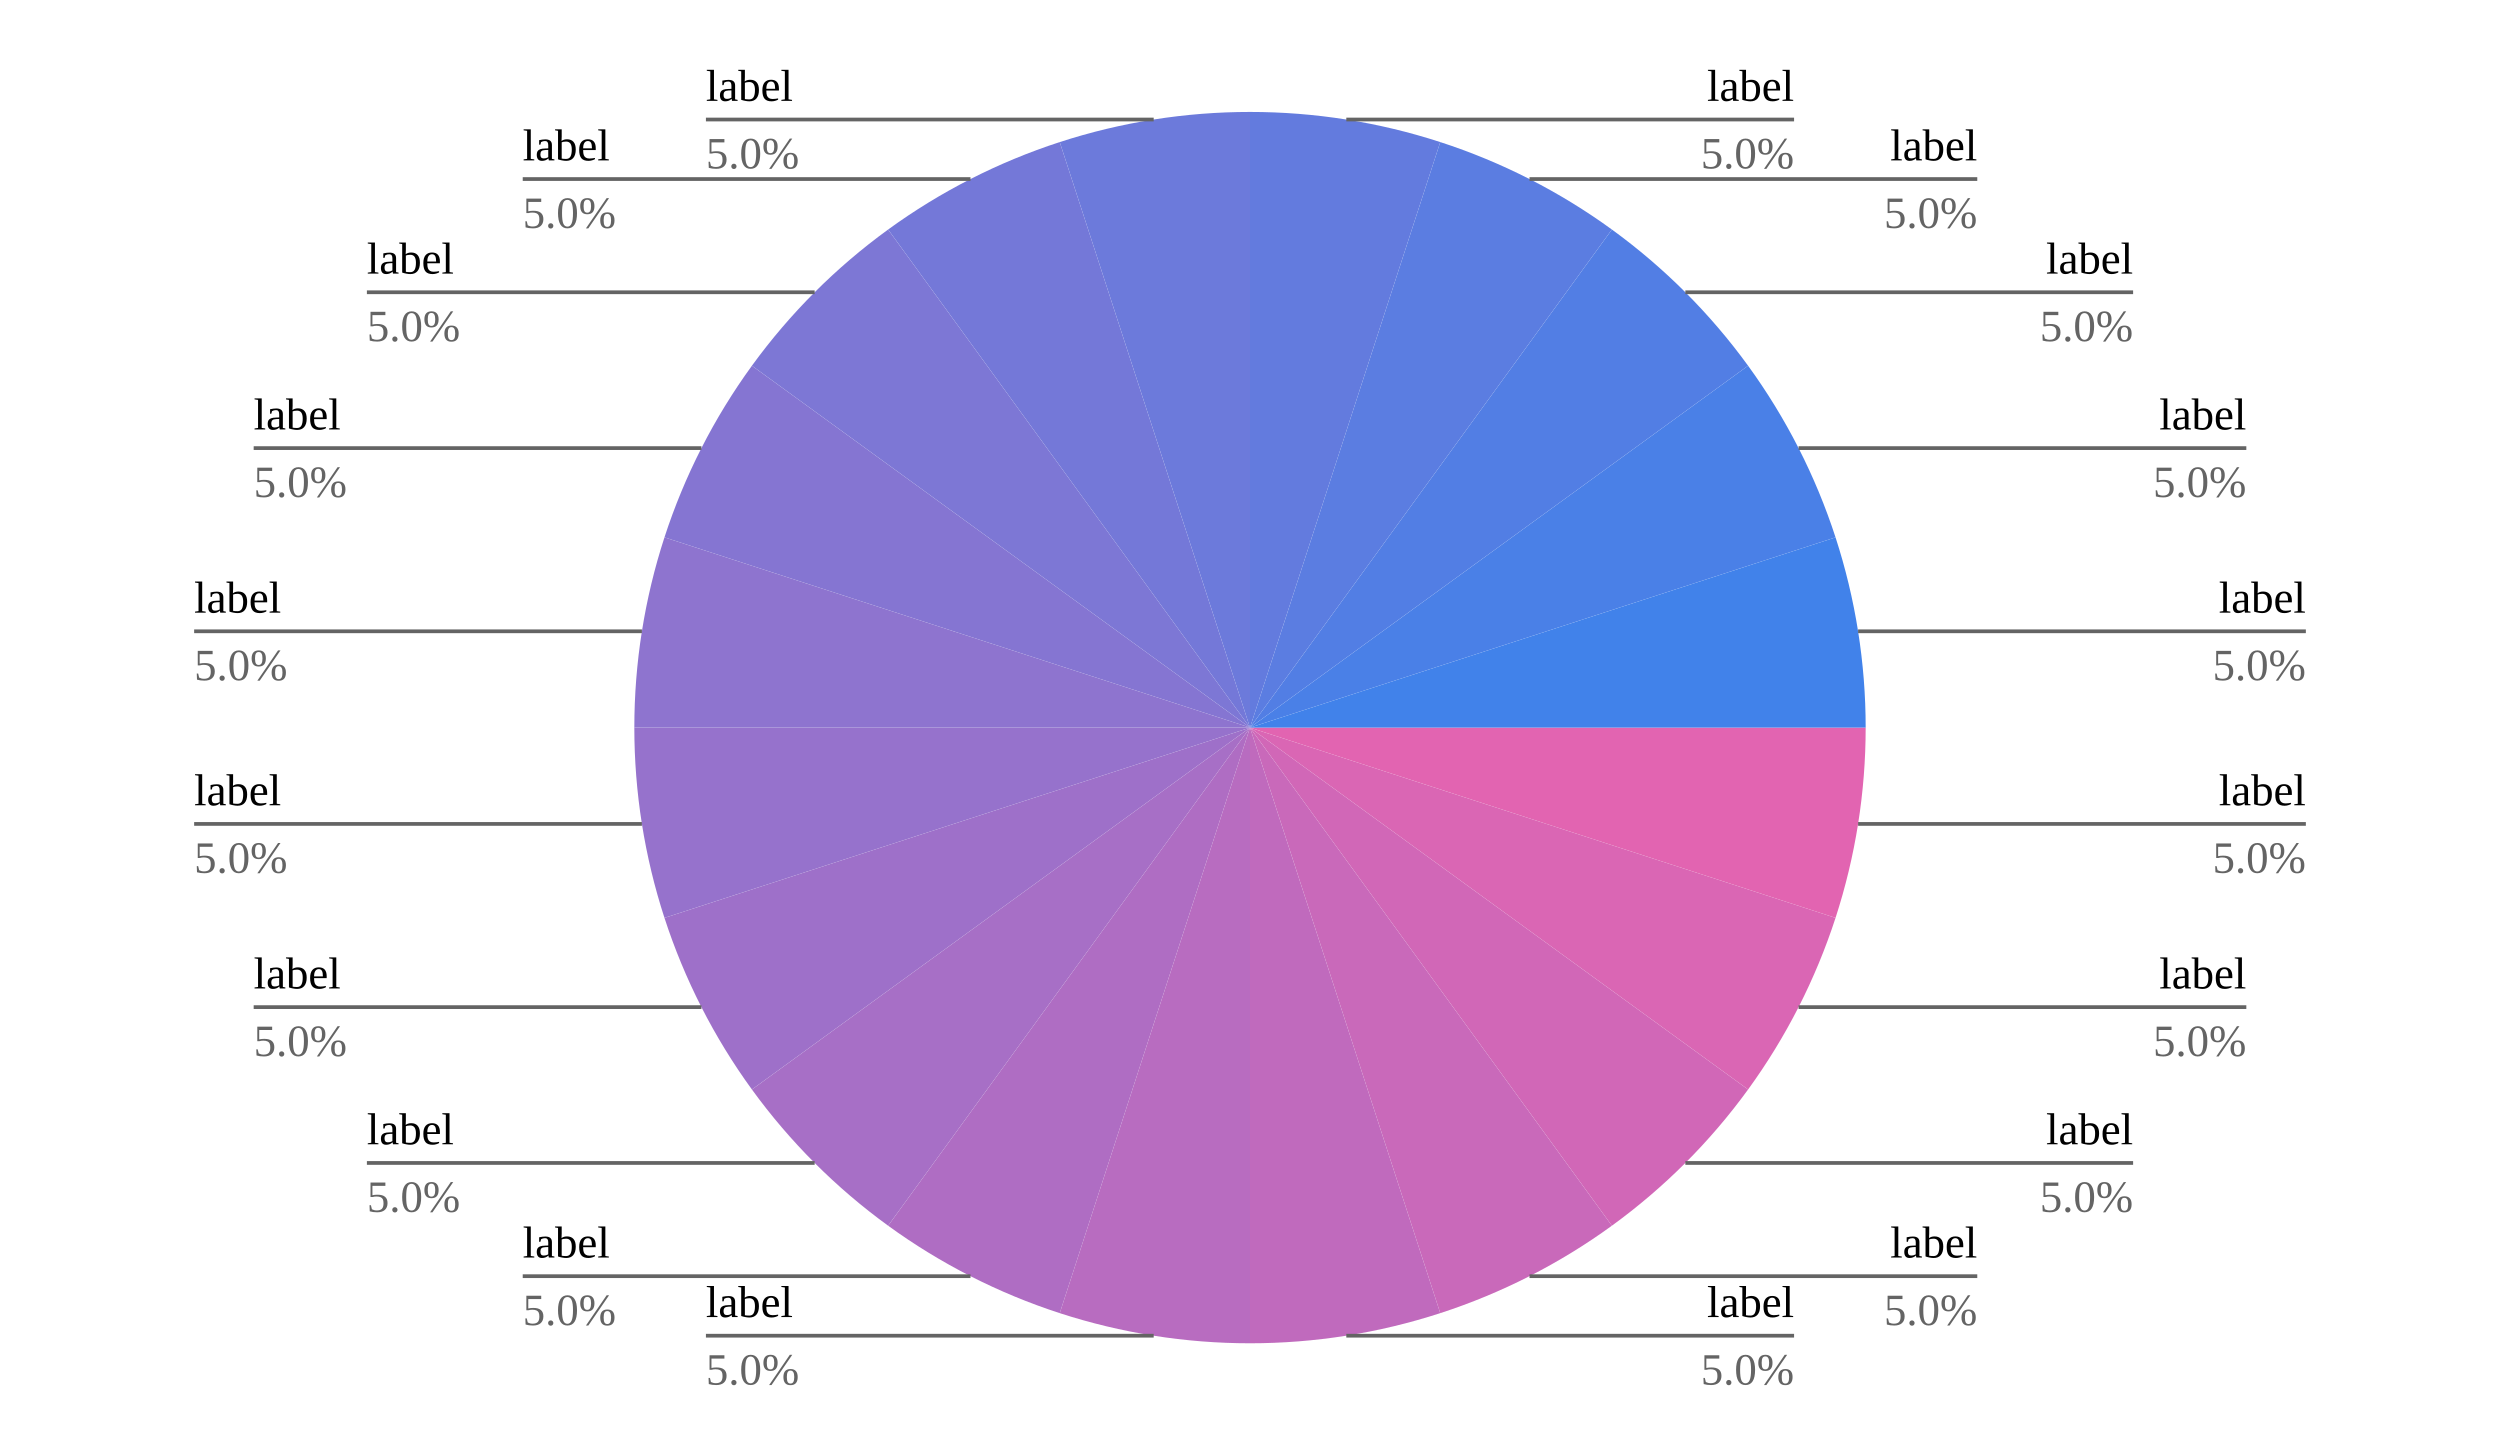
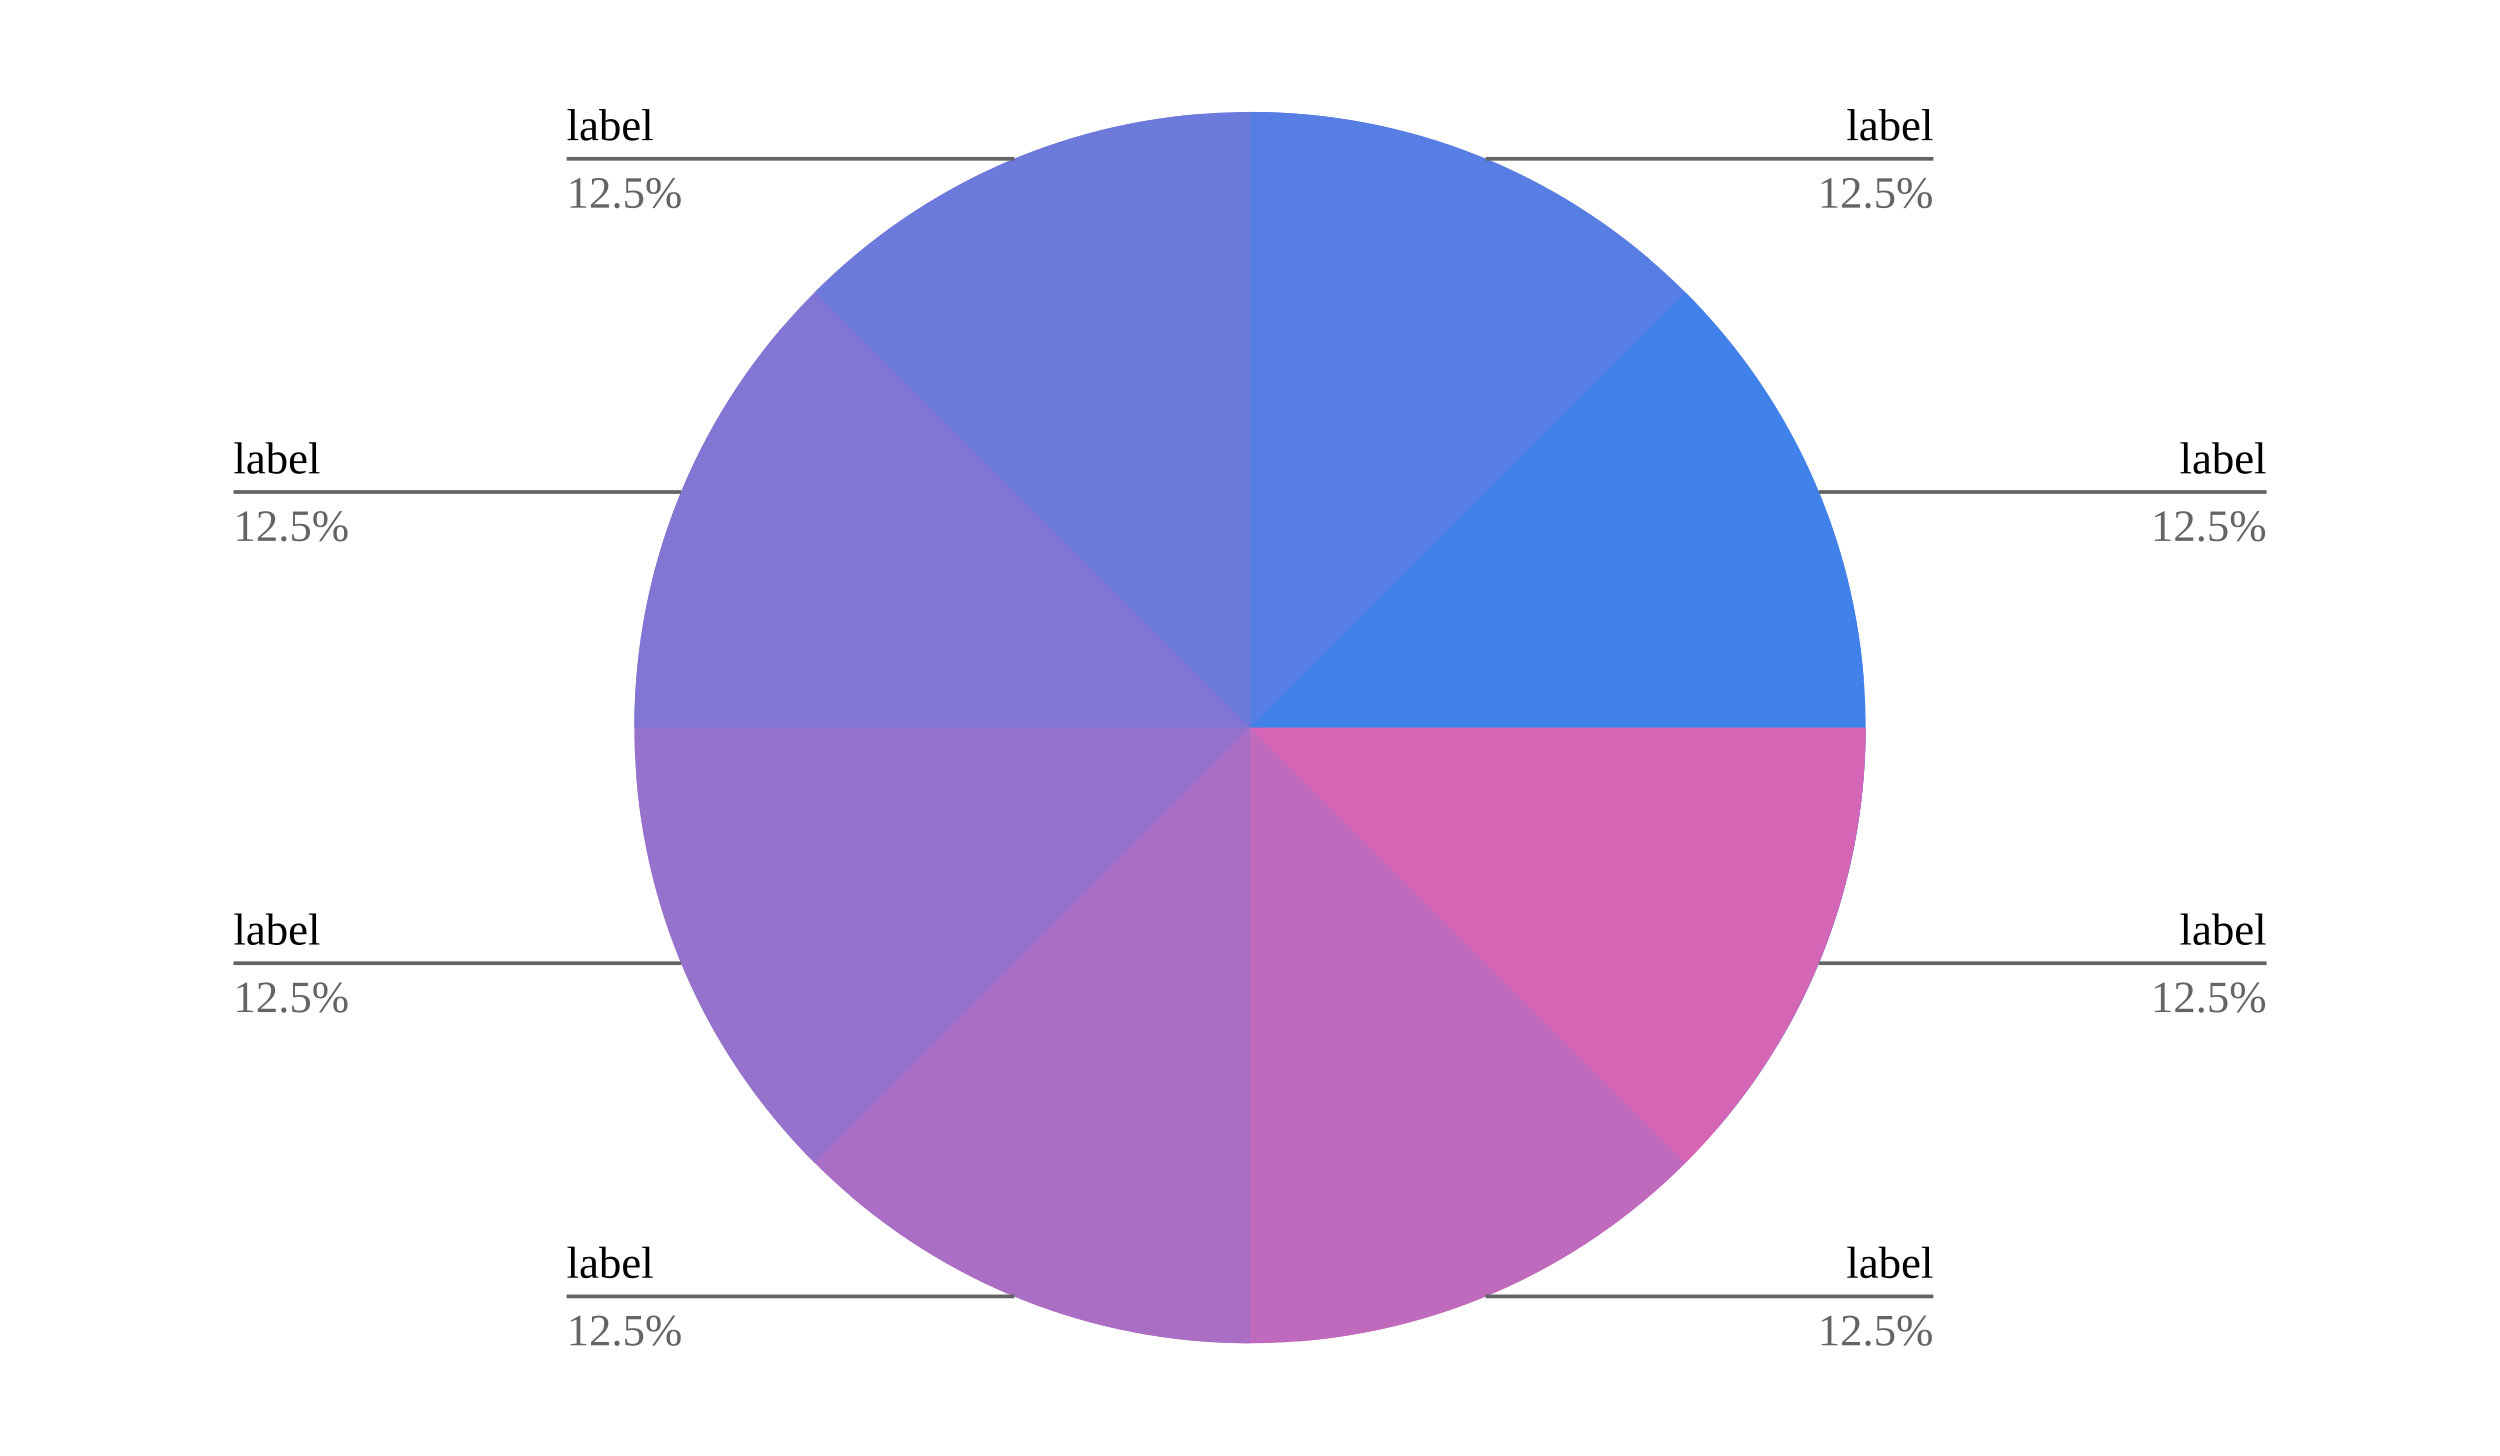
<svg xmlns="http://www.w3.org/2000/svg" version="1.1" viewBox="0 0 670 390" stroke-width="1">
  <defs>
    <clipPath id="fuckyou">
      <rect x="15" y="15" width="640" height="360" />
    </clipPath>
  </defs>
  <g font-size="12">
    <g clip-path="url(#fuckyou)">
-       <path d="M 500 195 A 165 165 0 0 1 491.924 245.988 L 335 195 " fill="#e264b1" />
-       <path d="M 491.924 245.988 A 165 165 0 0 1 468.488 291.985 L 335 195 " fill="#da66b4" />
-       <path d="M 468.488 291.985 A 165 165 0 0 1 431.985 328.488 L 335 195 " fill="#d167b7" />
-       <path d="M 431.985 328.488 A 165 165 0 0 1 385.988 351.924 L 335 195 " fill="#c969ba" />
-       <path d="M 385.988 351.924 A 165 165 0 0 1 335 360 L 335 195 " fill="#c06abd" />
-       <path d="M 335 360 A 165 165 0 0 1 284.012 351.924 L 335 195 " fill="#b86cc0" />
-       <path d="M 284.012 351.924 A 165 165 0 0 1 238.015 328.488 L 335 195 " fill="#af6dc3" />
-       <path d="M 238.015 328.488 A 165 165 0 0 1 201.512 291.985 L 335 195 " fill="#a76fc6" />
-       <path d="M 201.512 291.985 A 165 165 0 0 1 178.076 245.988 L 335 195 " fill="#9e70c9" />
-       <path d="M 178.076 245.988 A 165 165 0 0 1 170 195 L 335 195 " fill="#9672cc" />
-       <path d="M 170 195 A 165 165 0 0 1 178.076 144.012 L 335 195 " fill="#8e74cf" />
-       <path d="M 178.076 144.012 A 165 165 0 0 1 201.512 98.015 L 335 195 " fill="#8575d2" />
-       <path d="M 201.512 98.015 A 165 165 0 0 1 238.016 61.512 L 335 195 " fill="#7d77d5" />
-       <path d="M 238.016 61.512 A 165 165 0 0 1 284.012 38.076 L 335 195 " fill="#7478d8" />
-       <path d="M 284.012 38.076 A 165 165 0 0 1 335 30 L 335 195 " fill="#6c7adb" />
-       <path d="M 335 30 A 165 165 0 0 1 385.988 38.076 L 335 195 " fill="#637bde" />
-       <path d="M 385.988 38.076 A 165 165 0 0 1 431.985 61.512 L 335 195 " fill="#5b7de1" />
-       <path d="M 431.985 61.512 A 165 165 0 0 1 468.488 98.016 L 335 195 " fill="#527ee4" />
-       <path d="M 468.488 98.016 A 165 165 0 0 1 491.924 144.012 L 335 195 " fill="#4a80e7" />
-       <path d="M 491.924 144.012 A 165 165 0 0 1 500 195 L 335 195 " fill="#4182ea" />
+       <path d="M 500 195 A 165 165 0 0 1 347.946 359.491 L 335 195 " fill="#d566b6" />
+       <path d="M 451.673 311.673 A 165 165 0 0 1 227.841 320.467 L 335 195 " fill="#c06abd" />
+       <path d="M 335 360 A 165 165 0 0 1 170.509 207.946 L 335 195 " fill="#ab6ec5" />
+       <path d="M 218.327 311.673 A 165 165 0 0 1 209.533 87.841 L 335 195 " fill="#9672cc" />
+       <path d="M 170 195 A 165 165 0 0 1 322.054 30.509 L 335 195 " fill="#8176d3" />
+       <path d="M 218.327 78.327 A 165 165 0 0 1 442.159 69.533 L 335 195 " fill="#6c7adb" />
+       <path d="M 335 30 A 165 165 0 0 1 499.491 182.054 L 335 195 " fill="#577ee2" />
+       <path d="M 451.673 78.327 A 165 165 0 0 1 460.467 302.159 L 335 195 " fill="#4182ea" />
+       <path d="M 500 195 A 165 165 0 0 1 451.673 311.673 L 335 195 " fill="#d566b6" />
      <g stroke="black">
        <g stroke="#646464">
-           <line x1="497.969" y1="220.812" x2="617.969" y2="220.812" />
-           <line x1="482.016" y1="269.908" x2="602.016" y2="269.908" />
-           <line x1="451.673" y1="311.673" x2="571.673" y2="311.673" />
-           <line x1="409.908" y1="342.016" x2="529.908" y2="342.016" />
-           <line x1="360.812" y1="357.969" x2="480.812" y2="357.969" />
-           <line x1="309.188" y1="357.969" x2="189.188" y2="357.969" />
-           <line x1="260.092" y1="342.016" x2="140.092" y2="342.016" />
-           <line x1="218.327" y1="311.673" x2="98.327" y2="311.673" />
-           <line x1="187.984" y1="269.908" x2="67.984" y2="269.908" />
-           <line x1="172.031" y1="220.812" x2="52.031" y2="220.812" />
-           <line x1="172.031" y1="169.188" x2="52.031" y2="169.188" />
-           <line x1="187.984" y1="120.092" x2="67.984" y2="120.092" />
-           <line x1="218.327" y1="78.327" x2="98.327" y2="78.327" />
-           <line x1="260.092" y1="47.984" x2="140.092" y2="47.984" />
-           <line x1="309.188" y1="32.031" x2="189.188" y2="32.031" />
-           <line x1="360.812" y1="32.031" x2="480.812" y2="32.031" />
-           <line x1="409.909" y1="47.984" x2="529.909" y2="47.984" />
-           <line x1="451.673" y1="78.327" x2="571.673" y2="78.327" />
-           <line x1="482.016" y1="120.092" x2="602.016" y2="120.092" />
-           <line x1="497.969" y1="169.188" x2="617.969" y2="169.188" />
+           <line x1="487.44" y1="258.143" x2="607.44" y2="258.143" />
+           <line x1="398.143" y1="347.44" x2="518.143" y2="347.44" />
+           <line x1="271.857" y1="347.44" x2="151.857" y2="347.44" />
+           <line x1="182.56" y1="258.143" x2="62.56" y2="258.143" />
+           <line x1="182.56" y1="131.857" x2="62.56" y2="131.857" />
+           <line x1="271.857" y1="42.56" x2="151.857" y2="42.56" />
+           <line x1="398.143" y1="42.56" x2="518.143" y2="42.56" />
+           <line x1="487.44" y1="131.857" x2="607.44" y2="131.857" />
        </g>
      </g>
      <g text-anchor="end">
-         <text x="617.969" y="215.812">label</text>
-         <text x="602.016" y="264.908">label</text>
-         <text x="571.673" y="306.673">label</text>
-         <text x="529.908" y="337.016">label</text>
-         <text x="480.812" y="352.969">label</text>
+         <text x="607.44" y="253.143">label</text>
+         <text x="518.143" y="342.44">label</text>
      </g>
-       <text x="189.188" y="352.969">label</text>
-       <text x="140.092" y="337.016">label</text>
-       <text x="98.327" y="306.673">label</text>
-       <text x="67.984" y="264.908">label</text>
-       <text x="52.031" y="215.812">label</text>
-       <text x="52.031" y="164.188">label</text>
-       <text x="67.984" y="115.092">label</text>
-       <text x="98.327" y="73.327">label</text>
-       <text x="140.092" y="42.984">label</text>
-       <text x="189.188" y="27.031">label</text>
+       <text x="151.857" y="342.44">label</text>
+       <text x="62.56" y="253.143">label</text>
+       <text x="62.56" y="126.857">label</text>
+       <text x="151.857" y="37.56">label</text>
      <g text-anchor="end">
-         <text x="480.812" y="27.031">label</text>
-         <text x="529.909" y="42.984">label</text>
-         <text x="571.673" y="73.327">label</text>
-         <text x="602.016" y="115.092">label</text>
-         <text x="617.969" y="164.188">label</text>
+         <text x="518.143" y="37.56">label</text>
+         <text x="607.44" y="126.857">label</text>
      </g>
      <g fill="#646464" dominant-baseline="hanging">
        <g text-anchor="end">
-           <text x="617.969" y="225.812">      5.0%</text>
-           <text x="602.016" y="274.908">      5.0%</text>
-           <text x="571.673" y="316.673">      5.0%</text>
-           <text x="529.908" y="347.016">      5.0%</text>
-           <text x="480.812" y="362.969">      5.0%</text>
+           <text x="607.44" y="263.143">     12.5%</text>
+           <text x="518.143" y="352.44">     12.5%</text>
        </g>
-         <text x="189.188" y="362.969">      5.0%</text>
-         <text x="140.092" y="347.016">      5.0%</text>
-         <text x="98.327" y="316.673">      5.0%</text>
-         <text x="67.984" y="274.908">      5.0%</text>
-         <text x="52.031" y="225.812">      5.0%</text>
-         <text x="52.031" y="174.188">      5.0%</text>
-         <text x="67.984" y="125.092">      5.0%</text>
-         <text x="98.327" y="83.327">      5.0%</text>
-         <text x="140.092" y="52.984">      5.0%</text>
-         <text x="189.188" y="37.031">      5.0%</text>
+         <text x="151.857" y="352.44">     12.5%</text>
+         <text x="62.56" y="263.143">     12.5%</text>
+         <text x="62.56" y="136.857">     12.5%</text>
+         <text x="151.857" y="47.56">     12.5%</text>
        <g text-anchor="end">
-           <text x="480.812" y="37.031">      5.0%</text>
-           <text x="529.909" y="52.984">      5.0%</text>
-           <text x="571.673" y="83.327">      5.0%</text>
-           <text x="602.016" y="125.092">      5.0%</text>
-           <text x="617.969" y="174.188">      5.0%</text>
+           <text x="518.143" y="47.56">     12.5%</text>
+           <text x="607.44" y="136.857">     12.5%</text>
        </g>
      </g>
    </g>
  </g>
</svg>
